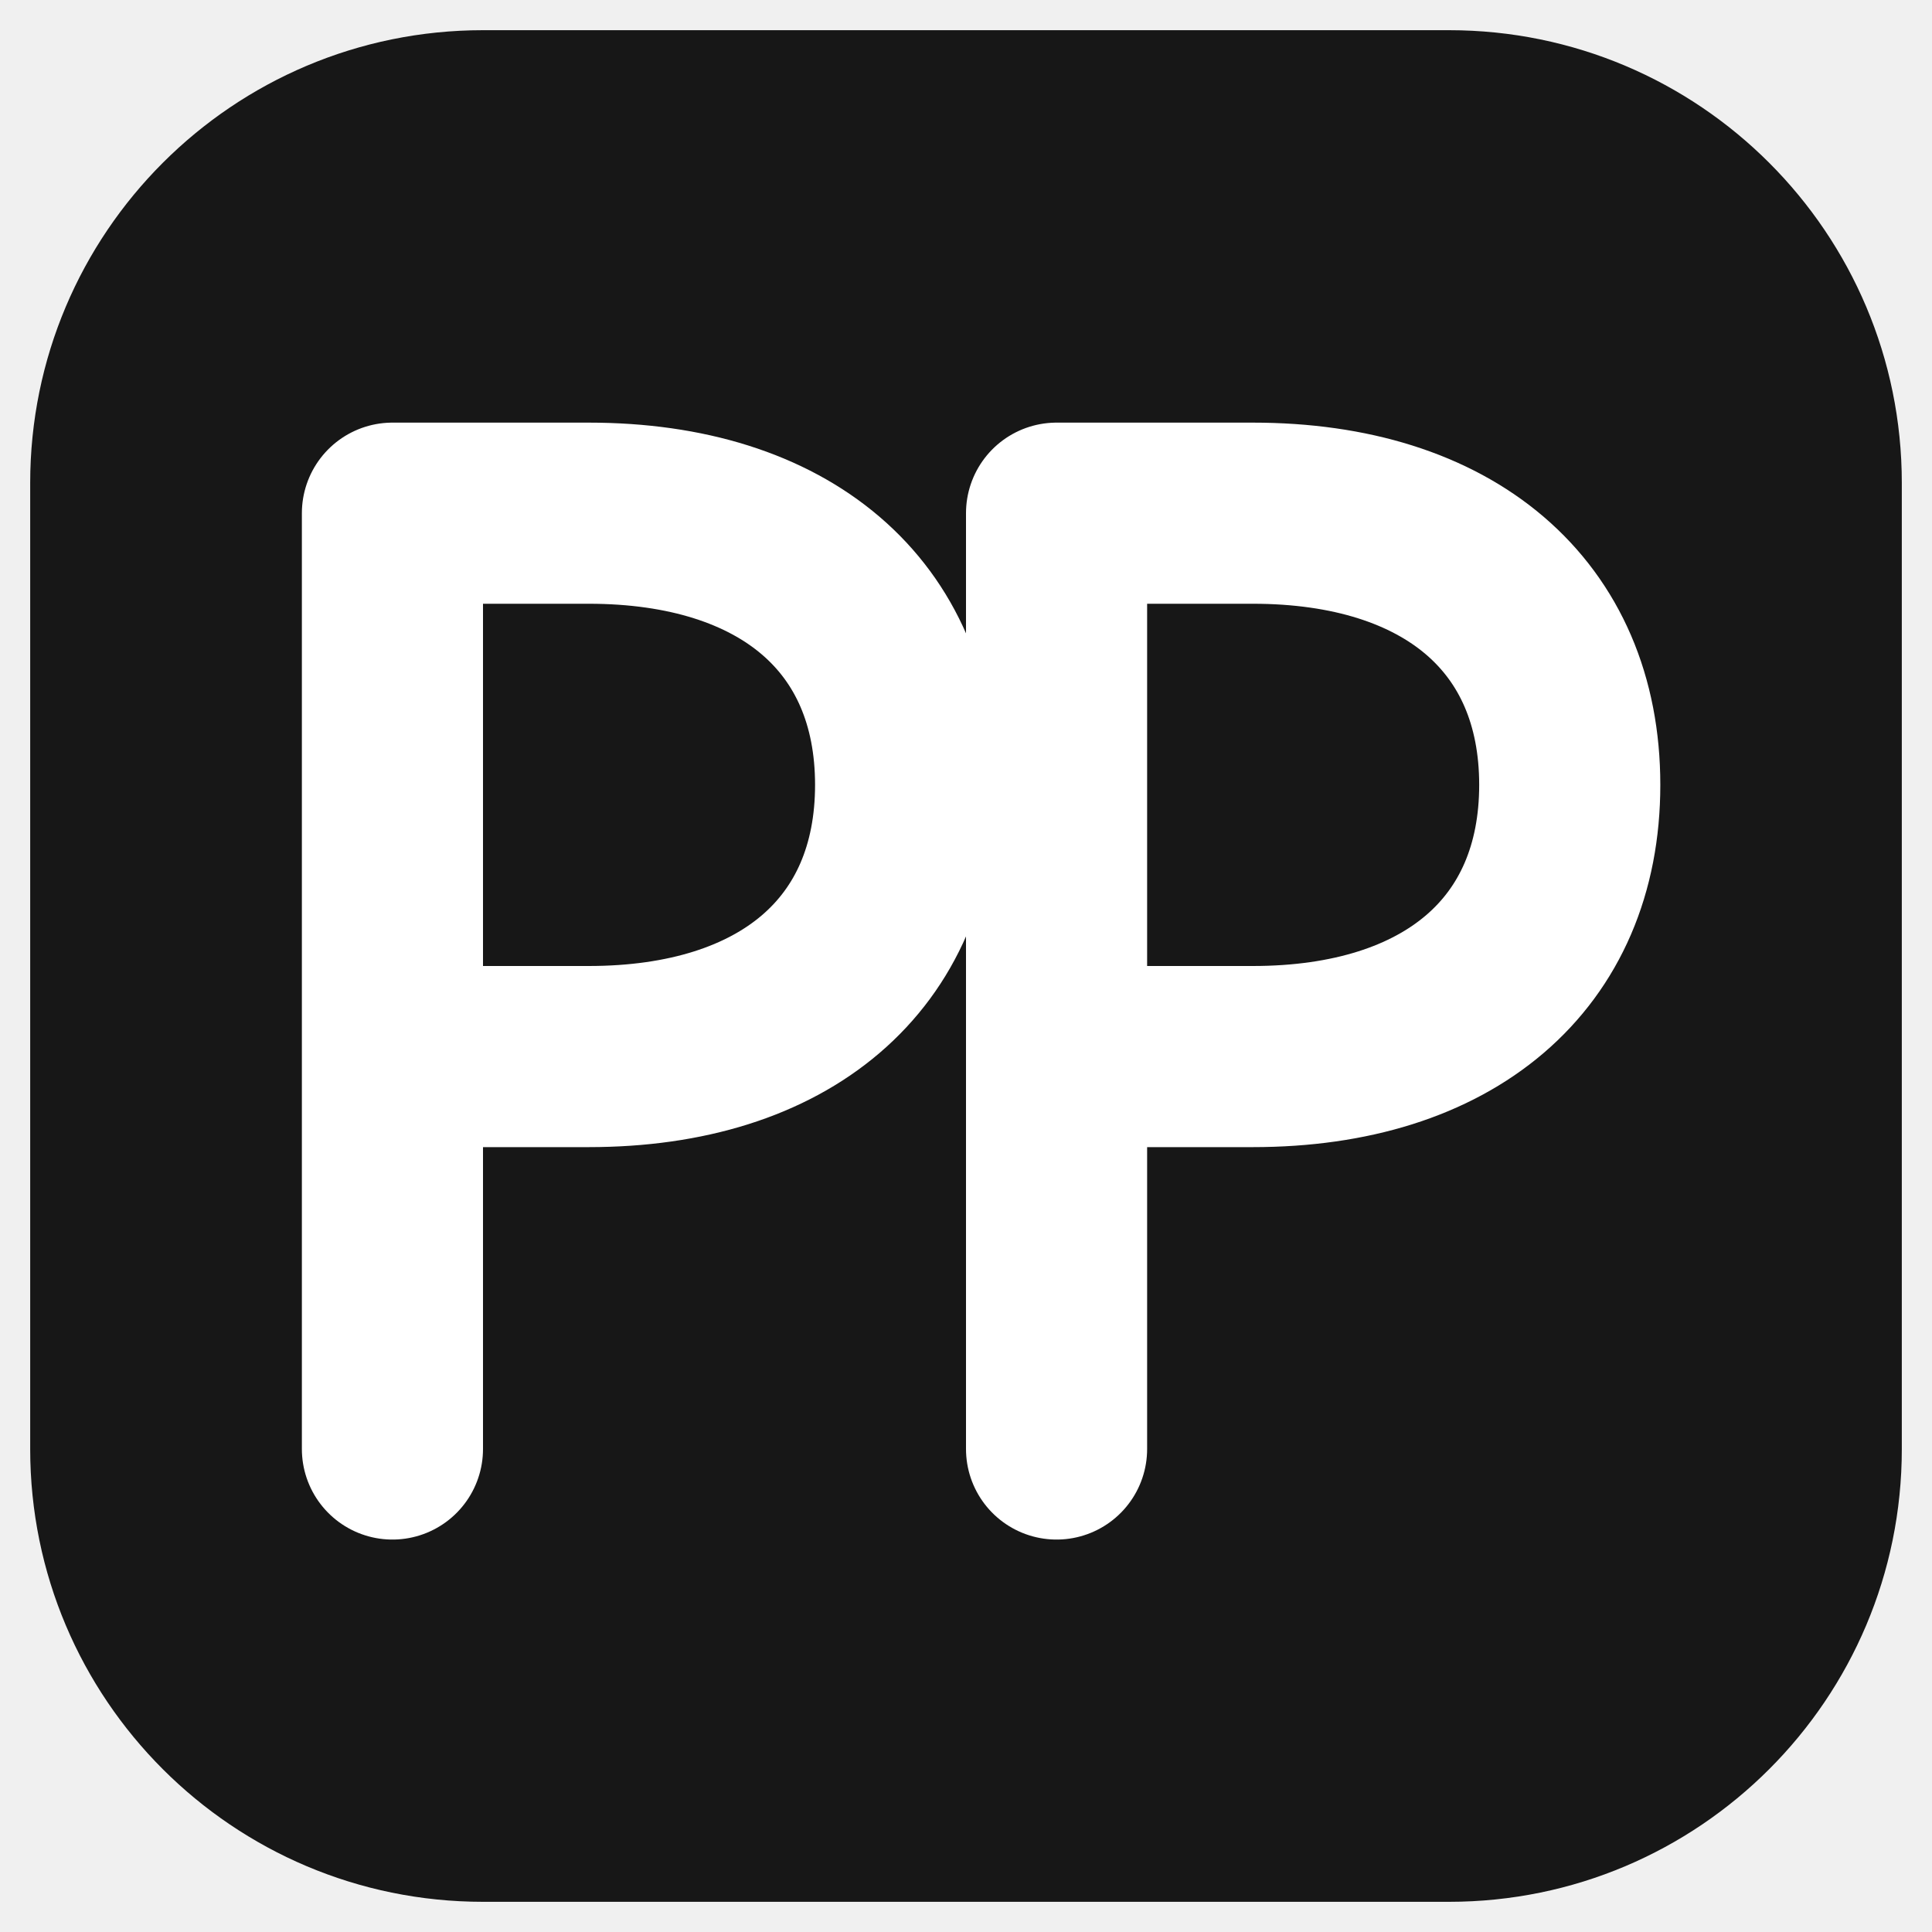
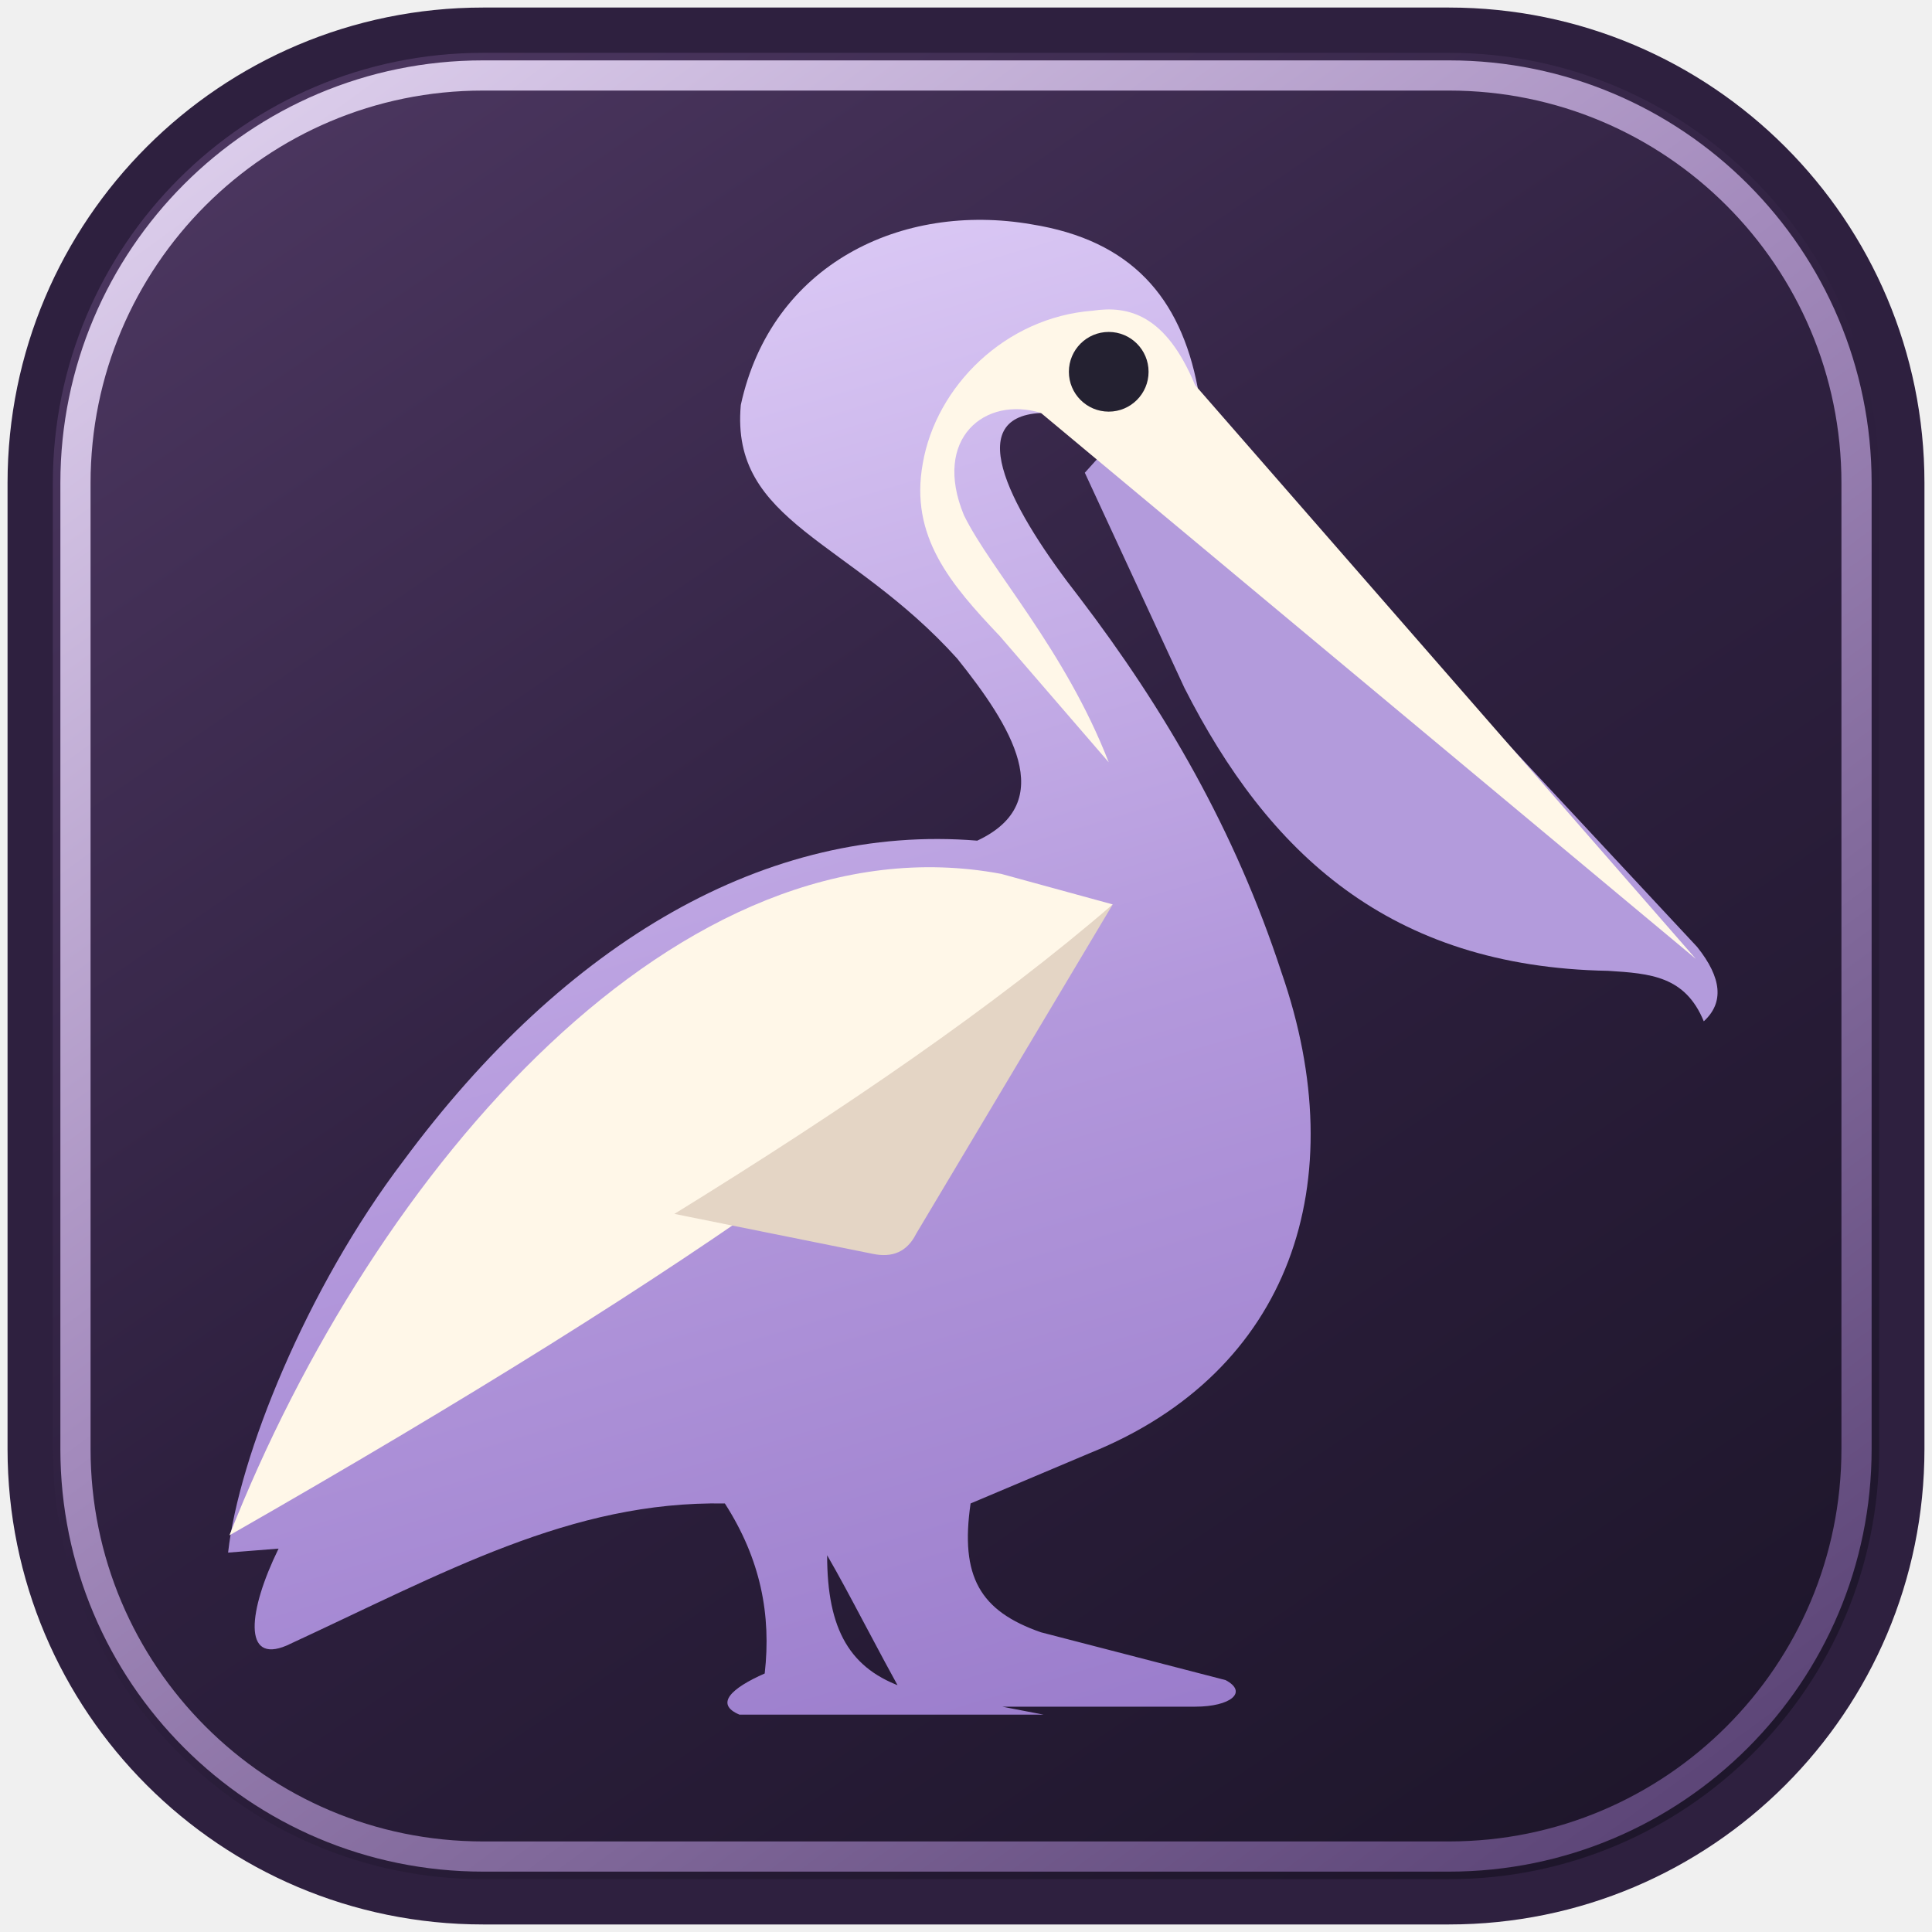
- <svg xmlns="http://www.w3.org/2000/svg" viewBox="0 0 64 64" role="img" aria-label="Public Parish">
-   <rect x="1" y="1" width="62" height="62" rx="15" fill="#171717" />
-   <path d="M13 48V17h6.5C26 17 30 20.4 30 26s-4 9-10.5 9H13M35 48V17h6.5C48 17 52 20.4 52 26s-4 9-10.5 9H35" fill="none" stroke="#fff" stroke-linecap="round" stroke-linejoin="round" stroke-width="6" />
+ <svg xmlns="http://www.w3.org/2000/svg" viewBox="0 0 64 64" role="img" aria-label="Public Parish pelican">
+   <defs>
+     <linearGradient id="tile" x1="10" y1="3" x2="51" y2="63" gradientUnits="userSpaceOnUse">
+       <stop stop-color="#4b365f" />
+       <stop offset=".5" stop-color="#2e203f" />
+       <stop offset="1" stop-color="#1e162b" />
+     </linearGradient>
+     <linearGradient id="rim" x1="8" y1="2" x2="52" y2="62" gradientUnits="userSpaceOnUse">
+       <stop stop-color="#ded0ed" />
+       <stop offset=".45" stop-color="#a48bbd" />
+       <stop offset="1" stop-color="#5d4678" />
+     </linearGradient>
+     <linearGradient id="pelican" x1="470" y1="90" x2="800" y2="1200" gradientUnits="userSpaceOnUse">
+       <stop stop-color="#dbc9f5" />
+       <stop offset=".55" stop-color="#b398dc" />
+       <stop offset="1" stop-color="#9b7dcc" />
+     </linearGradient>
+   </defs>
+   <rect x="1" y="1" width="62" height="62" rx="15" fill="url(#tile)" stroke="#2e203f" stroke-width="1.5" />
+   <rect x="2.5" y="2.5" width="59" height="59" rx="13.5" fill="none" stroke="url(#rim)" stroke-width="1" />
+   <g transform="translate(3.2 4) scale(.044)">
+     <path fill="url(#pelican)" d="M485 214C508 108 606 61 704 78C779 90 816 133 829 201L802 249C775 239 746 218 711 220C650 223 690 295 740 359C804 443 857 534 892 641C947 799 899 942 748 1003L658 1041C650 1096 665 1122 711 1138L850 1174C867 1183 854 1194 827 1194H612C585 1146 568 1111 550 1080C550 1136 567 1166 609 1180L713 1200H484C465 1192 478 1180 503 1169C508 1125 500 1083 473 1041C357 1039 262 1093 143 1148C110 1162 114 1122 137 1075L99 1078C107 1006 158 879 231 783C353 618 505 529 663 542C725 513 688 455 648 405C567 315 477 303 485 214Z" />
+     <path fill="#b39bdc" d="M807 195L1205 622Q1233 657 1210 678C1196 644 1170 642 1138 640C973 637 882 551 819 427L744 265Z" />
+     <path fill="#fff7e8" d="M827 199C805 146 777 139 750 143C684 148 632 200 622 258C612 313 643 349 680 388L762 483C729 398 673 338 653 297C629 239 669 207 711 220L1204 631Z" />
+     <path fill="#fff7e8" d="M100 1065C209 788 440 522 681 567L765 590C658 716 462 858 100 1065Z" />
+     <path fill="#e4d5c5" d="M765 590L617 838Q607 858 584 853L435 823C563 744 677 666 765 590Z" />
+     <circle cx="762" cy="189" r="30" fill="#242131" />
+   </g>
</svg>
